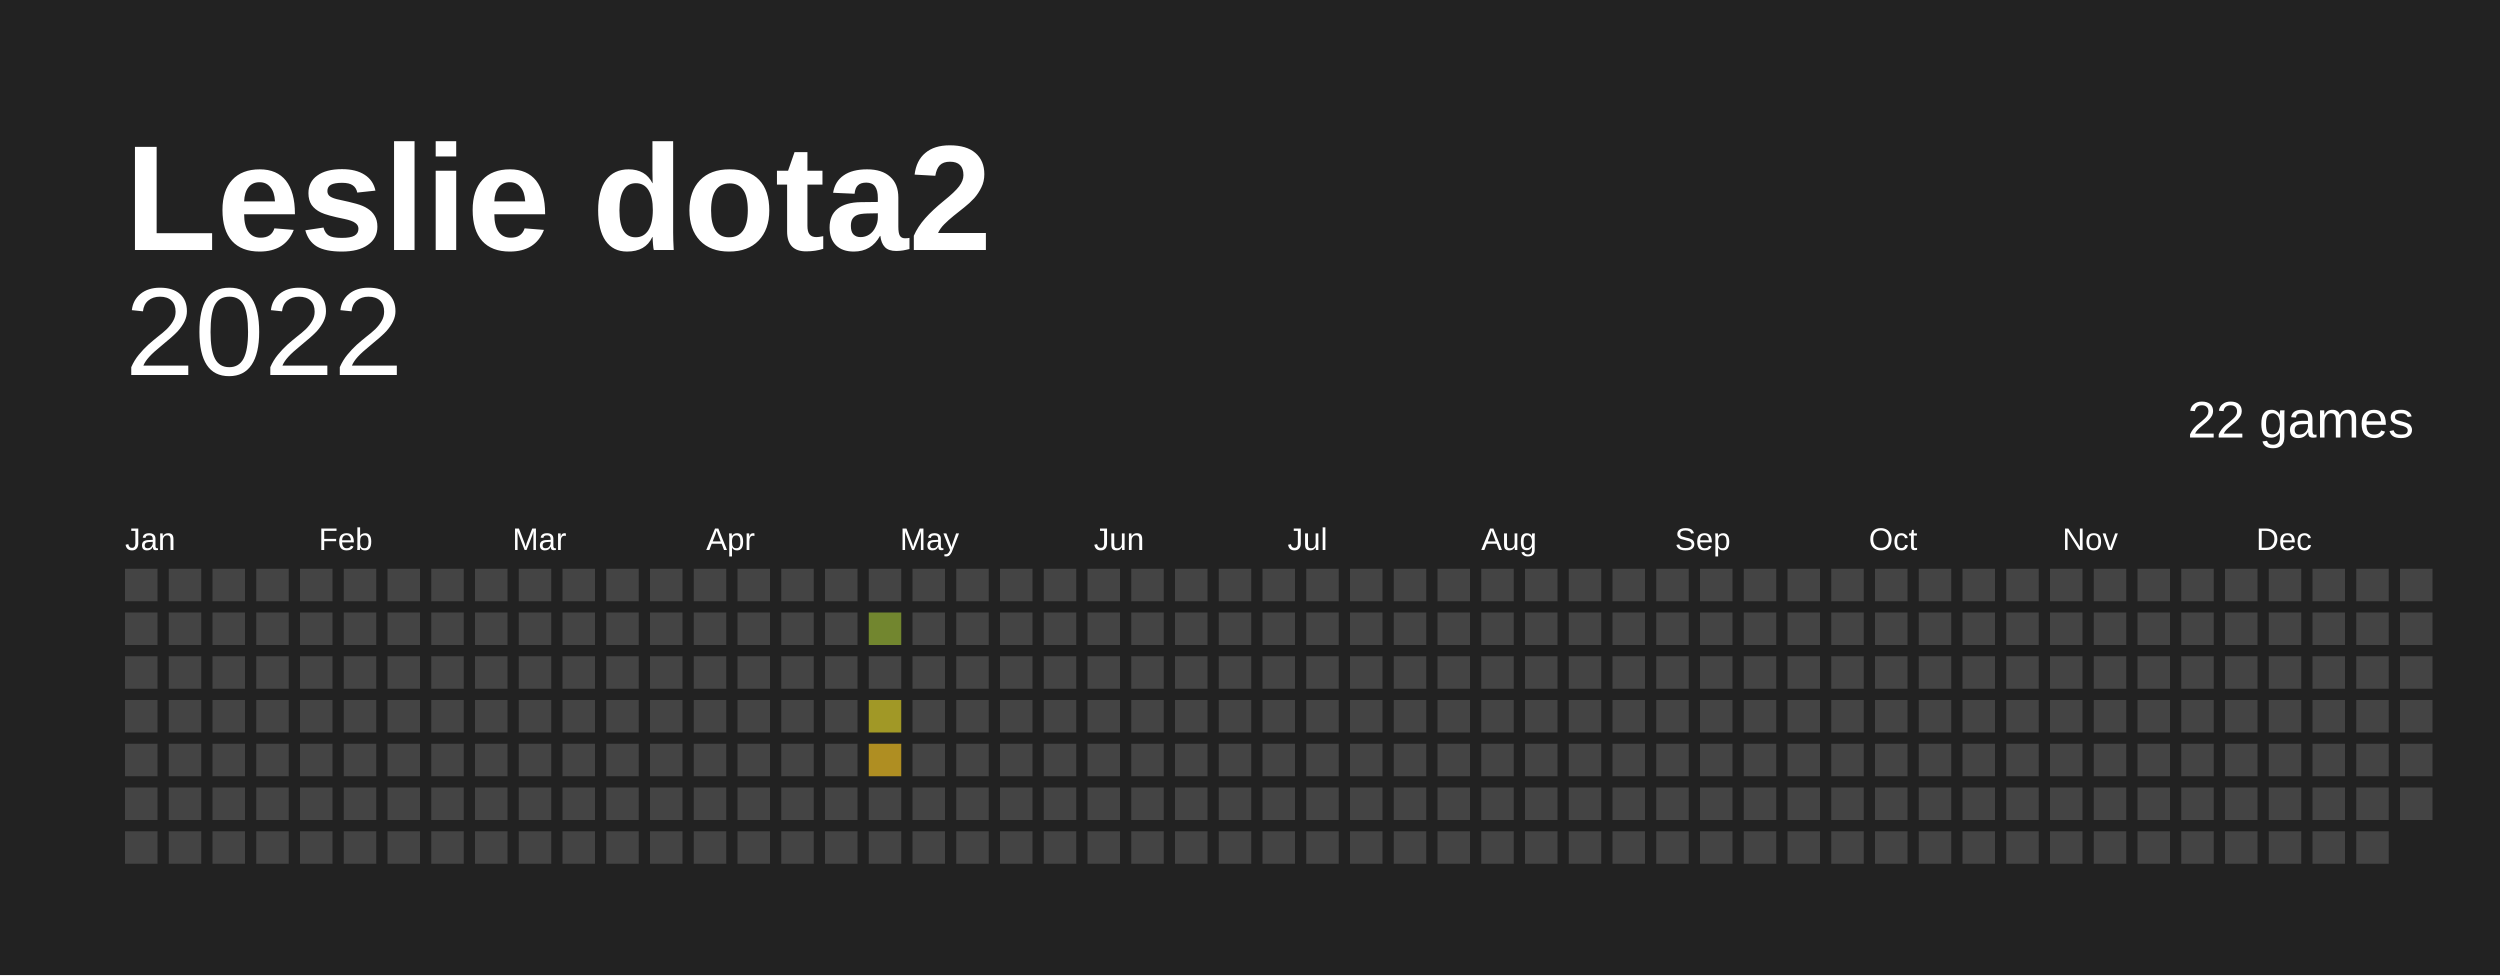
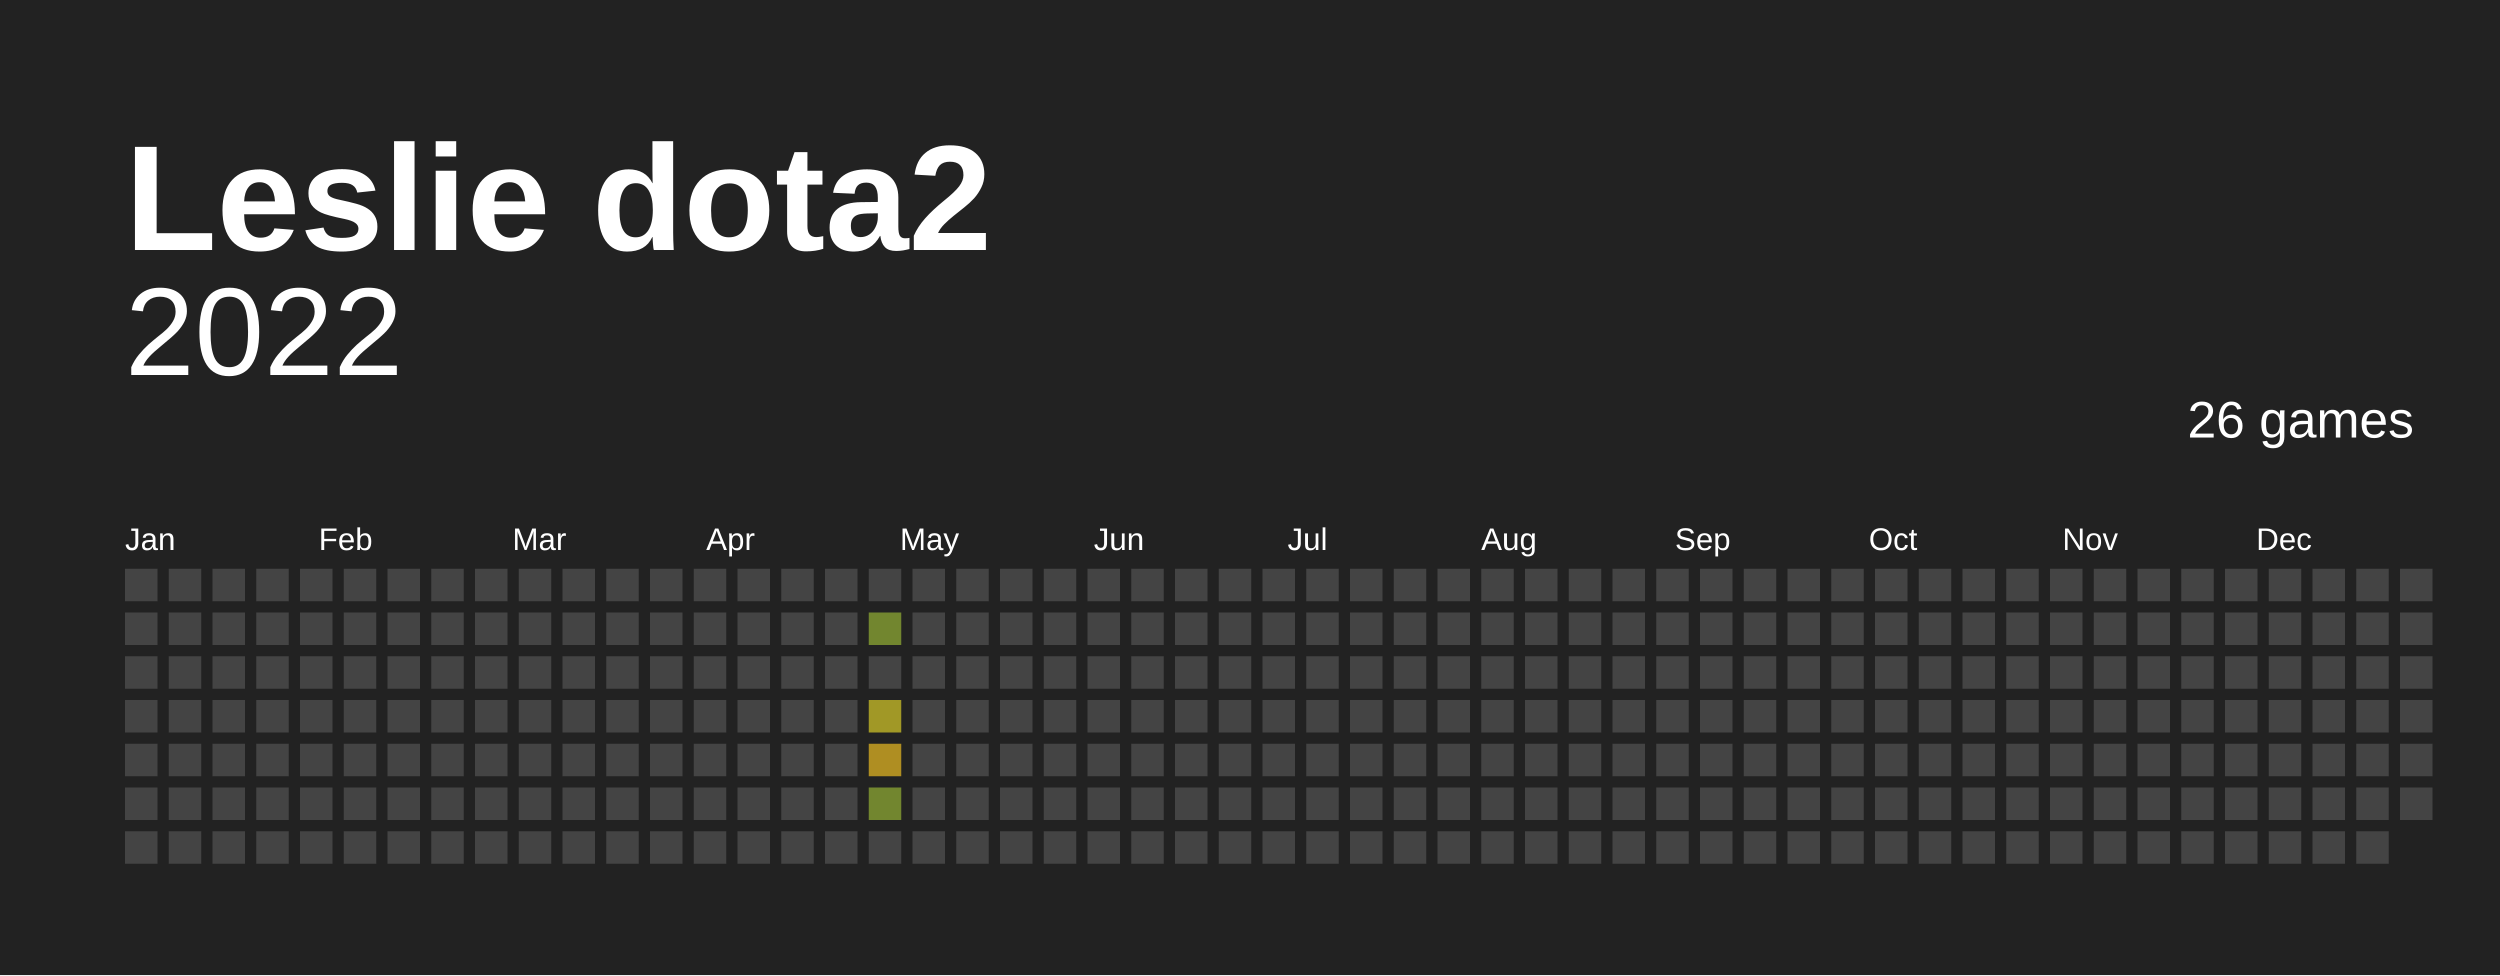
<svg xmlns="http://www.w3.org/2000/svg" baseProfile="full" height="78mm" version="1.1" viewBox="0,0,200,78" width="200mm">
  <defs />
  <rect fill="#222222" height="78" width="200" x="0" y="0" />
  <text fill="#FFFFFF" style="font-size:12px; font-family:Arial; font-weight:bold;" x="10" y="20">Leslie dota2</text>
  <text alignment-baseline="hanging" fill="#FFFFFF" style="font-size:10.0px; font-family:Arial;" x="10" y="30">2022</text>
-   <text alignment-baseline="hanging" fill="#FFFFFF" style="font-size:4.125px; font-family:Arial;" x="175" y="35">22 games</text>
+   <text alignment-baseline="hanging" fill="#FFFFFF" style="font-size:4.125px; font-family:Arial;" x="175" y="35">26 games</text>
  <text fill="#FFFFFF" style="font-size:2.5px; font-family:Arial" x="10.0" y="44">Jan</text>
  <text fill="#FFFFFF" style="font-size:2.5px; font-family:Arial" x="25.5" y="44">Feb</text>
  <text fill="#FFFFFF" style="font-size:2.5px; font-family:Arial" x="41.0" y="44">Mar</text>
  <text fill="#FFFFFF" style="font-size:2.5px; font-family:Arial" x="56.5" y="44">Apr</text>
  <text fill="#FFFFFF" style="font-size:2.5px; font-family:Arial" x="72.0" y="44">May</text>
  <text fill="#FFFFFF" style="font-size:2.5px; font-family:Arial" x="87.5" y="44">Jun</text>
  <text fill="#FFFFFF" style="font-size:2.5px; font-family:Arial" x="103.0" y="44">Jul</text>
  <text fill="#FFFFFF" style="font-size:2.5px; font-family:Arial" x="118.5" y="44">Aug</text>
  <text fill="#FFFFFF" style="font-size:2.5px; font-family:Arial" x="134.0" y="44">Sep</text>
  <text fill="#FFFFFF" style="font-size:2.5px; font-family:Arial" x="149.5" y="44">Oct</text>
  <text fill="#FFFFFF" style="font-size:2.5px; font-family:Arial" x="165.0" y="44">Nov</text>
  <text fill="#FFFFFF" style="font-size:2.5px; font-family:Arial" x="180.5" y="44">Dec</text>
  <rect fill="#444444" height="2.6" width="2.6" x="10.0" y="45.5" />
  <rect fill="#444444" height="2.6" width="2.6" x="10.0" y="49.0" />
  <rect fill="#444444" height="2.6" width="2.6" x="10.0" y="52.5" />
  <rect fill="#444444" height="2.6" width="2.6" x="10.0" y="56.0" />
  <rect fill="#444444" height="2.6" width="2.6" x="10.0" y="59.5" />
  <rect fill="#444444" height="2.6" width="2.6" x="10.0" y="63.0" />
  <rect fill="#444444" height="2.6" width="2.6" x="10.0" y="66.5" />
  <rect fill="#444444" height="2.6" width="2.6" x="13.5" y="45.5" />
  <rect fill="#444444" height="2.6" width="2.6" x="13.5" y="49.0" />
  <rect fill="#444444" height="2.6" width="2.6" x="13.5" y="52.5" />
  <rect fill="#444444" height="2.6" width="2.6" x="13.5" y="56.0" />
  <rect fill="#444444" height="2.6" width="2.6" x="13.5" y="59.5" />
  <rect fill="#444444" height="2.6" width="2.6" x="13.5" y="63.0" />
  <rect fill="#444444" height="2.6" width="2.6" x="13.5" y="66.5" />
  <rect fill="#444444" height="2.6" width="2.6" x="17.0" y="45.5" />
  <rect fill="#444444" height="2.6" width="2.6" x="17.0" y="49.0" />
  <rect fill="#444444" height="2.6" width="2.6" x="17.0" y="52.5" />
  <rect fill="#444444" height="2.6" width="2.6" x="17.0" y="56.0" />
  <rect fill="#444444" height="2.6" width="2.6" x="17.0" y="59.5" />
  <rect fill="#444444" height="2.6" width="2.6" x="17.0" y="63.0" />
  <rect fill="#444444" height="2.6" width="2.6" x="17.0" y="66.5" />
  <rect fill="#444444" height="2.6" width="2.6" x="20.5" y="45.5" />
  <rect fill="#444444" height="2.6" width="2.6" x="20.5" y="49.0" />
  <rect fill="#444444" height="2.6" width="2.6" x="20.5" y="52.5" />
  <rect fill="#444444" height="2.6" width="2.6" x="20.5" y="56.0" />
  <rect fill="#444444" height="2.6" width="2.6" x="20.5" y="59.5" />
  <rect fill="#444444" height="2.6" width="2.6" x="20.5" y="63.0" />
  <rect fill="#444444" height="2.6" width="2.6" x="20.5" y="66.5" />
  <rect fill="#444444" height="2.6" width="2.6" x="24.0" y="45.5" />
  <rect fill="#444444" height="2.6" width="2.6" x="24.0" y="49.0" />
  <rect fill="#444444" height="2.6" width="2.6" x="24.0" y="52.5" />
  <rect fill="#444444" height="2.6" width="2.6" x="24.0" y="56.0" />
  <rect fill="#444444" height="2.6" width="2.6" x="24.0" y="59.5" />
  <rect fill="#444444" height="2.6" width="2.6" x="24.0" y="63.0" />
  <rect fill="#444444" height="2.6" width="2.6" x="24.0" y="66.5" />
  <rect fill="#444444" height="2.6" width="2.6" x="27.5" y="45.5" />
  <rect fill="#444444" height="2.6" width="2.6" x="27.5" y="49.0" />
  <rect fill="#444444" height="2.6" width="2.6" x="27.5" y="52.5" />
  <rect fill="#444444" height="2.6" width="2.6" x="27.5" y="56.0" />
  <rect fill="#444444" height="2.6" width="2.6" x="27.5" y="59.5" />
  <rect fill="#444444" height="2.6" width="2.6" x="27.5" y="63.0" />
  <rect fill="#444444" height="2.6" width="2.6" x="27.5" y="66.5" />
  <rect fill="#444444" height="2.6" width="2.6" x="31.0" y="45.5" />
  <rect fill="#444444" height="2.6" width="2.6" x="31.0" y="49.0" />
  <rect fill="#444444" height="2.6" width="2.6" x="31.0" y="52.5" />
  <rect fill="#444444" height="2.6" width="2.6" x="31.0" y="56.0" />
  <rect fill="#444444" height="2.6" width="2.6" x="31.0" y="59.5" />
  <rect fill="#444444" height="2.6" width="2.6" x="31.0" y="63.0" />
  <rect fill="#444444" height="2.6" width="2.6" x="31.0" y="66.5" />
  <rect fill="#444444" height="2.6" width="2.6" x="34.5" y="45.5" />
  <rect fill="#444444" height="2.6" width="2.6" x="34.5" y="49.0" />
  <rect fill="#444444" height="2.6" width="2.6" x="34.5" y="52.5" />
  <rect fill="#444444" height="2.6" width="2.6" x="34.5" y="56.0" />
  <rect fill="#444444" height="2.6" width="2.6" x="34.5" y="59.5" />
  <rect fill="#444444" height="2.6" width="2.6" x="34.5" y="63.0" />
  <rect fill="#444444" height="2.6" width="2.6" x="34.5" y="66.5" />
  <rect fill="#444444" height="2.6" width="2.6" x="38.0" y="45.5" />
  <rect fill="#444444" height="2.6" width="2.6" x="38.0" y="49.0" />
  <rect fill="#444444" height="2.6" width="2.6" x="38.0" y="52.5" />
  <rect fill="#444444" height="2.6" width="2.6" x="38.0" y="56.0" />
  <rect fill="#444444" height="2.6" width="2.6" x="38.0" y="59.5" />
  <rect fill="#444444" height="2.6" width="2.6" x="38.0" y="63.0" />
  <rect fill="#444444" height="2.6" width="2.6" x="38.0" y="66.5" />
  <rect fill="#444444" height="2.6" width="2.6" x="41.5" y="45.5" />
  <rect fill="#444444" height="2.6" width="2.6" x="41.5" y="49.0" />
  <rect fill="#444444" height="2.6" width="2.6" x="41.5" y="52.5" />
  <rect fill="#444444" height="2.6" width="2.6" x="41.5" y="56.0" />
  <rect fill="#444444" height="2.6" width="2.6" x="41.5" y="59.5" />
  <rect fill="#444444" height="2.6" width="2.6" x="41.5" y="63.0" />
  <rect fill="#444444" height="2.6" width="2.6" x="41.5" y="66.5" />
  <rect fill="#444444" height="2.6" width="2.6" x="45.0" y="45.5" />
  <rect fill="#444444" height="2.6" width="2.6" x="45.0" y="49.0" />
  <rect fill="#444444" height="2.6" width="2.6" x="45.0" y="52.5" />
  <rect fill="#444444" height="2.6" width="2.6" x="45.0" y="56.0" />
  <rect fill="#444444" height="2.6" width="2.6" x="45.0" y="59.5" />
  <rect fill="#444444" height="2.6" width="2.6" x="45.0" y="63.0" />
  <rect fill="#444444" height="2.6" width="2.6" x="45.0" y="66.5" />
  <rect fill="#444444" height="2.6" width="2.6" x="48.5" y="45.5" />
  <rect fill="#444444" height="2.6" width="2.6" x="48.5" y="49.0" />
  <rect fill="#444444" height="2.6" width="2.6" x="48.5" y="52.5" />
  <rect fill="#444444" height="2.6" width="2.6" x="48.5" y="56.0" />
  <rect fill="#444444" height="2.6" width="2.6" x="48.5" y="59.5" />
  <rect fill="#444444" height="2.6" width="2.6" x="48.5" y="63.0" />
  <rect fill="#444444" height="2.6" width="2.6" x="48.5" y="66.5" />
  <rect fill="#444444" height="2.6" width="2.6" x="52.0" y="45.5" />
  <rect fill="#444444" height="2.6" width="2.6" x="52.0" y="49.0" />
  <rect fill="#444444" height="2.6" width="2.6" x="52.0" y="52.5" />
  <rect fill="#444444" height="2.6" width="2.6" x="52.0" y="56.0" />
  <rect fill="#444444" height="2.6" width="2.6" x="52.0" y="59.5" />
  <rect fill="#444444" height="2.6" width="2.6" x="52.0" y="63.0" />
  <rect fill="#444444" height="2.6" width="2.6" x="52.0" y="66.5" />
  <rect fill="#444444" height="2.6" width="2.6" x="55.5" y="45.5" />
  <rect fill="#444444" height="2.6" width="2.6" x="55.5" y="49.0" />
  <rect fill="#444444" height="2.6" width="2.6" x="55.5" y="52.5" />
  <rect fill="#444444" height="2.6" width="2.6" x="55.5" y="56.0" />
  <rect fill="#444444" height="2.6" width="2.6" x="55.5" y="59.5" />
  <rect fill="#444444" height="2.6" width="2.6" x="55.5" y="63.0" />
  <rect fill="#444444" height="2.6" width="2.6" x="55.5" y="66.5" />
  <rect fill="#444444" height="2.6" width="2.6" x="59.0" y="45.5" />
  <rect fill="#444444" height="2.6" width="2.6" x="59.0" y="49.0" />
  <rect fill="#444444" height="2.6" width="2.6" x="59.0" y="52.5" />
  <rect fill="#444444" height="2.6" width="2.6" x="59.0" y="56.0" />
  <rect fill="#444444" height="2.6" width="2.6" x="59.0" y="59.5" />
  <rect fill="#444444" height="2.6" width="2.6" x="59.0" y="63.0" />
  <rect fill="#444444" height="2.6" width="2.6" x="59.0" y="66.5" />
  <rect fill="#444444" height="2.6" width="2.6" x="62.5" y="45.5" />
  <rect fill="#444444" height="2.6" width="2.6" x="62.5" y="49.0" />
  <rect fill="#444444" height="2.6" width="2.6" x="62.5" y="52.5" />
  <rect fill="#444444" height="2.6" width="2.6" x="62.5" y="56.0" />
  <rect fill="#444444" height="2.6" width="2.6" x="62.5" y="59.5" />
  <rect fill="#444444" height="2.6" width="2.6" x="62.5" y="63.0" />
  <rect fill="#444444" height="2.6" width="2.6" x="62.5" y="66.5" />
  <rect fill="#444444" height="2.6" width="2.6" x="66.0" y="45.5" />
  <rect fill="#444444" height="2.6" width="2.6" x="66.0" y="49.0" />
  <rect fill="#444444" height="2.6" width="2.6" x="66.0" y="52.5" />
  <rect fill="#444444" height="2.6" width="2.6" x="66.0" y="56.0" />
  <rect fill="#444444" height="2.6" width="2.6" x="66.0" y="59.5" />
  <rect fill="#444444" height="2.6" width="2.6" x="66.0" y="63.0" />
  <rect fill="#444444" height="2.6" width="2.6" x="66.0" y="66.5" />
  <rect fill="#444444" height="2.6" width="2.6" x="69.5" y="45.5" />
  <rect fill="#72862f" height="2.6" width="2.6" x="69.5" y="49.0" />
  <rect fill="#444444" height="2.6" width="2.6" x="69.5" y="52.5" />
  <rect fill="#a19826" height="2.6" width="2.6" x="69.5" y="56.0" />
  <rect fill="#af8e22" height="2.6" width="2.6" x="69.5" y="59.5" />
-   <rect fill="#444444" height="2.6" width="2.6" x="69.5" y="63.0" />
+   <rect fill="#72862f" height="2.6" width="2.6" x="69.5" y="63.0" />
  <rect fill="#444444" height="2.6" width="2.6" x="69.5" y="66.5" />
  <rect fill="#444444" height="2.6" width="2.6" x="73.0" y="45.5" />
  <rect fill="#444444" height="2.6" width="2.6" x="73.0" y="49.0" />
  <rect fill="#444444" height="2.6" width="2.6" x="73.0" y="52.5" />
  <rect fill="#444444" height="2.6" width="2.6" x="73.0" y="56.0" />
  <rect fill="#444444" height="2.6" width="2.6" x="73.0" y="59.5" />
  <rect fill="#444444" height="2.6" width="2.6" x="73.0" y="63.0" />
  <rect fill="#444444" height="2.6" width="2.6" x="73.0" y="66.5" />
  <rect fill="#444444" height="2.6" width="2.6" x="76.5" y="45.5" />
  <rect fill="#444444" height="2.6" width="2.6" x="76.5" y="49.0" />
  <rect fill="#444444" height="2.6" width="2.6" x="76.5" y="52.5" />
  <rect fill="#444444" height="2.6" width="2.6" x="76.5" y="56.0" />
  <rect fill="#444444" height="2.6" width="2.6" x="76.5" y="59.5" />
  <rect fill="#444444" height="2.6" width="2.6" x="76.5" y="63.0" />
  <rect fill="#444444" height="2.6" width="2.6" x="76.5" y="66.5" />
  <rect fill="#444444" height="2.6" width="2.6" x="80.0" y="45.5" />
  <rect fill="#444444" height="2.6" width="2.6" x="80.0" y="49.0" />
  <rect fill="#444444" height="2.6" width="2.6" x="80.0" y="52.5" />
  <rect fill="#444444" height="2.6" width="2.6" x="80.0" y="56.0" />
  <rect fill="#444444" height="2.6" width="2.6" x="80.0" y="59.5" />
  <rect fill="#444444" height="2.6" width="2.6" x="80.0" y="63.0" />
  <rect fill="#444444" height="2.6" width="2.6" x="80.0" y="66.5" />
  <rect fill="#444444" height="2.6" width="2.6" x="83.5" y="45.5" />
  <rect fill="#444444" height="2.6" width="2.6" x="83.5" y="49.0" />
  <rect fill="#444444" height="2.6" width="2.6" x="83.5" y="52.5" />
  <rect fill="#444444" height="2.6" width="2.6" x="83.5" y="56.0" />
  <rect fill="#444444" height="2.6" width="2.6" x="83.5" y="59.5" />
  <rect fill="#444444" height="2.6" width="2.6" x="83.5" y="63.0" />
  <rect fill="#444444" height="2.6" width="2.6" x="83.5" y="66.5" />
  <rect fill="#444444" height="2.6" width="2.6" x="87.0" y="45.5" />
  <rect fill="#444444" height="2.6" width="2.6" x="87.0" y="49.0" />
  <rect fill="#444444" height="2.6" width="2.6" x="87.0" y="52.5" />
  <rect fill="#444444" height="2.6" width="2.6" x="87.0" y="56.0" />
  <rect fill="#444444" height="2.6" width="2.6" x="87.0" y="59.5" />
  <rect fill="#444444" height="2.6" width="2.6" x="87.0" y="63.0" />
  <rect fill="#444444" height="2.6" width="2.6" x="87.0" y="66.5" />
  <rect fill="#444444" height="2.6" width="2.6" x="90.5" y="45.5" />
  <rect fill="#444444" height="2.6" width="2.6" x="90.5" y="49.0" />
  <rect fill="#444444" height="2.6" width="2.6" x="90.5" y="52.5" />
  <rect fill="#444444" height="2.6" width="2.6" x="90.5" y="56.0" />
  <rect fill="#444444" height="2.6" width="2.6" x="90.5" y="59.5" />
  <rect fill="#444444" height="2.6" width="2.6" x="90.5" y="63.0" />
  <rect fill="#444444" height="2.6" width="2.6" x="90.5" y="66.5" />
  <rect fill="#444444" height="2.6" width="2.6" x="94.0" y="45.5" />
  <rect fill="#444444" height="2.6" width="2.6" x="94.0" y="49.0" />
  <rect fill="#444444" height="2.6" width="2.6" x="94.0" y="52.5" />
  <rect fill="#444444" height="2.6" width="2.6" x="94.0" y="56.0" />
  <rect fill="#444444" height="2.6" width="2.6" x="94.0" y="59.5" />
  <rect fill="#444444" height="2.6" width="2.6" x="94.0" y="63.0" />
  <rect fill="#444444" height="2.6" width="2.6" x="94.0" y="66.5" />
  <rect fill="#444444" height="2.6" width="2.6" x="97.5" y="45.5" />
  <rect fill="#444444" height="2.6" width="2.6" x="97.5" y="49.0" />
  <rect fill="#444444" height="2.6" width="2.6" x="97.5" y="52.5" />
  <rect fill="#444444" height="2.6" width="2.6" x="97.5" y="56.0" />
  <rect fill="#444444" height="2.6" width="2.6" x="97.5" y="59.5" />
  <rect fill="#444444" height="2.6" width="2.6" x="97.5" y="63.0" />
  <rect fill="#444444" height="2.6" width="2.6" x="97.5" y="66.5" />
  <rect fill="#444444" height="2.6" width="2.6" x="101.0" y="45.5" />
  <rect fill="#444444" height="2.6" width="2.6" x="101.0" y="49.0" />
  <rect fill="#444444" height="2.6" width="2.6" x="101.0" y="52.5" />
  <rect fill="#444444" height="2.6" width="2.6" x="101.0" y="56.0" />
  <rect fill="#444444" height="2.6" width="2.6" x="101.0" y="59.5" />
  <rect fill="#444444" height="2.6" width="2.6" x="101.0" y="63.0" />
  <rect fill="#444444" height="2.6" width="2.6" x="101.0" y="66.5" />
  <rect fill="#444444" height="2.6" width="2.6" x="104.5" y="45.5" />
  <rect fill="#444444" height="2.6" width="2.6" x="104.5" y="49.0" />
  <rect fill="#444444" height="2.6" width="2.6" x="104.5" y="52.5" />
  <rect fill="#444444" height="2.6" width="2.6" x="104.5" y="56.0" />
  <rect fill="#444444" height="2.6" width="2.6" x="104.5" y="59.5" />
  <rect fill="#444444" height="2.6" width="2.6" x="104.5" y="63.0" />
  <rect fill="#444444" height="2.6" width="2.6" x="104.5" y="66.5" />
  <rect fill="#444444" height="2.6" width="2.6" x="108.0" y="45.5" />
  <rect fill="#444444" height="2.6" width="2.6" x="108.0" y="49.0" />
  <rect fill="#444444" height="2.6" width="2.6" x="108.0" y="52.5" />
  <rect fill="#444444" height="2.6" width="2.6" x="108.0" y="56.0" />
  <rect fill="#444444" height="2.6" width="2.6" x="108.0" y="59.5" />
  <rect fill="#444444" height="2.6" width="2.6" x="108.0" y="63.0" />
  <rect fill="#444444" height="2.6" width="2.6" x="108.0" y="66.5" />
  <rect fill="#444444" height="2.6" width="2.6" x="111.5" y="45.5" />
  <rect fill="#444444" height="2.6" width="2.6" x="111.5" y="49.0" />
  <rect fill="#444444" height="2.6" width="2.6" x="111.5" y="52.5" />
  <rect fill="#444444" height="2.6" width="2.6" x="111.5" y="56.0" />
  <rect fill="#444444" height="2.6" width="2.6" x="111.5" y="59.5" />
  <rect fill="#444444" height="2.6" width="2.6" x="111.5" y="63.0" />
  <rect fill="#444444" height="2.6" width="2.6" x="111.5" y="66.5" />
  <rect fill="#444444" height="2.6" width="2.6" x="115.0" y="45.5" />
  <rect fill="#444444" height="2.6" width="2.6" x="115.0" y="49.0" />
  <rect fill="#444444" height="2.6" width="2.6" x="115.0" y="52.5" />
  <rect fill="#444444" height="2.6" width="2.6" x="115.0" y="56.0" />
  <rect fill="#444444" height="2.6" width="2.6" x="115.0" y="59.5" />
  <rect fill="#444444" height="2.6" width="2.6" x="115.0" y="63.0" />
  <rect fill="#444444" height="2.6" width="2.6" x="115.0" y="66.5" />
  <rect fill="#444444" height="2.6" width="2.6" x="118.5" y="45.5" />
  <rect fill="#444444" height="2.6" width="2.6" x="118.5" y="49.0" />
  <rect fill="#444444" height="2.6" width="2.6" x="118.5" y="52.5" />
  <rect fill="#444444" height="2.6" width="2.6" x="118.5" y="56.0" />
  <rect fill="#444444" height="2.6" width="2.6" x="118.5" y="59.5" />
  <rect fill="#444444" height="2.6" width="2.6" x="118.5" y="63.0" />
  <rect fill="#444444" height="2.6" width="2.6" x="118.5" y="66.5" />
  <rect fill="#444444" height="2.6" width="2.6" x="122.0" y="45.5" />
  <rect fill="#444444" height="2.6" width="2.6" x="122.0" y="49.0" />
  <rect fill="#444444" height="2.6" width="2.6" x="122.0" y="52.5" />
  <rect fill="#444444" height="2.6" width="2.6" x="122.0" y="56.0" />
  <rect fill="#444444" height="2.6" width="2.6" x="122.0" y="59.5" />
  <rect fill="#444444" height="2.6" width="2.6" x="122.0" y="63.0" />
  <rect fill="#444444" height="2.6" width="2.6" x="122.0" y="66.5" />
  <rect fill="#444444" height="2.6" width="2.6" x="125.5" y="45.5" />
  <rect fill="#444444" height="2.6" width="2.6" x="125.5" y="49.0" />
  <rect fill="#444444" height="2.6" width="2.6" x="125.5" y="52.5" />
  <rect fill="#444444" height="2.6" width="2.6" x="125.5" y="56.0" />
  <rect fill="#444444" height="2.6" width="2.6" x="125.5" y="59.5" />
  <rect fill="#444444" height="2.6" width="2.6" x="125.5" y="63.0" />
  <rect fill="#444444" height="2.6" width="2.6" x="125.5" y="66.5" />
  <rect fill="#444444" height="2.6" width="2.6" x="129.0" y="45.5" />
  <rect fill="#444444" height="2.6" width="2.6" x="129.0" y="49.0" />
  <rect fill="#444444" height="2.6" width="2.6" x="129.0" y="52.5" />
  <rect fill="#444444" height="2.6" width="2.6" x="129.0" y="56.0" />
  <rect fill="#444444" height="2.6" width="2.6" x="129.0" y="59.5" />
  <rect fill="#444444" height="2.6" width="2.6" x="129.0" y="63.0" />
  <rect fill="#444444" height="2.6" width="2.6" x="129.0" y="66.5" />
  <rect fill="#444444" height="2.6" width="2.6" x="132.5" y="45.5" />
  <rect fill="#444444" height="2.6" width="2.6" x="132.5" y="49.0" />
  <rect fill="#444444" height="2.6" width="2.6" x="132.5" y="52.5" />
  <rect fill="#444444" height="2.6" width="2.6" x="132.5" y="56.0" />
  <rect fill="#444444" height="2.6" width="2.6" x="132.5" y="59.5" />
  <rect fill="#444444" height="2.6" width="2.6" x="132.5" y="63.0" />
  <rect fill="#444444" height="2.6" width="2.6" x="132.5" y="66.5" />
  <rect fill="#444444" height="2.6" width="2.6" x="136.0" y="45.5" />
  <rect fill="#444444" height="2.6" width="2.6" x="136.0" y="49.0" />
  <rect fill="#444444" height="2.6" width="2.6" x="136.0" y="52.5" />
  <rect fill="#444444" height="2.6" width="2.6" x="136.0" y="56.0" />
  <rect fill="#444444" height="2.6" width="2.6" x="136.0" y="59.5" />
  <rect fill="#444444" height="2.6" width="2.6" x="136.0" y="63.0" />
  <rect fill="#444444" height="2.6" width="2.6" x="136.0" y="66.5" />
  <rect fill="#444444" height="2.6" width="2.6" x="139.5" y="45.5" />
  <rect fill="#444444" height="2.6" width="2.6" x="139.5" y="49.0" />
  <rect fill="#444444" height="2.6" width="2.6" x="139.5" y="52.5" />
  <rect fill="#444444" height="2.6" width="2.6" x="139.5" y="56.0" />
  <rect fill="#444444" height="2.6" width="2.6" x="139.5" y="59.5" />
  <rect fill="#444444" height="2.6" width="2.6" x="139.5" y="63.0" />
  <rect fill="#444444" height="2.6" width="2.6" x="139.5" y="66.5" />
  <rect fill="#444444" height="2.6" width="2.6" x="143.0" y="45.5" />
  <rect fill="#444444" height="2.6" width="2.6" x="143.0" y="49.0" />
  <rect fill="#444444" height="2.6" width="2.6" x="143.0" y="52.5" />
  <rect fill="#444444" height="2.6" width="2.6" x="143.0" y="56.0" />
  <rect fill="#444444" height="2.6" width="2.6" x="143.0" y="59.5" />
  <rect fill="#444444" height="2.6" width="2.6" x="143.0" y="63.0" />
  <rect fill="#444444" height="2.6" width="2.6" x="143.0" y="66.5" />
  <rect fill="#444444" height="2.6" width="2.6" x="146.5" y="45.5" />
  <rect fill="#444444" height="2.6" width="2.6" x="146.5" y="49.0" />
  <rect fill="#444444" height="2.6" width="2.6" x="146.5" y="52.5" />
  <rect fill="#444444" height="2.6" width="2.6" x="146.5" y="56.0" />
  <rect fill="#444444" height="2.6" width="2.6" x="146.5" y="59.5" />
  <rect fill="#444444" height="2.6" width="2.6" x="146.5" y="63.0" />
  <rect fill="#444444" height="2.6" width="2.6" x="146.5" y="66.5" />
  <rect fill="#444444" height="2.6" width="2.6" x="150.0" y="45.5" />
  <rect fill="#444444" height="2.6" width="2.6" x="150.0" y="49.0" />
  <rect fill="#444444" height="2.6" width="2.6" x="150.0" y="52.5" />
  <rect fill="#444444" height="2.6" width="2.6" x="150.0" y="56.0" />
  <rect fill="#444444" height="2.6" width="2.6" x="150.0" y="59.5" />
  <rect fill="#444444" height="2.6" width="2.6" x="150.0" y="63.0" />
  <rect fill="#444444" height="2.6" width="2.6" x="150.0" y="66.5" />
  <rect fill="#444444" height="2.6" width="2.6" x="153.5" y="45.5" />
  <rect fill="#444444" height="2.6" width="2.6" x="153.5" y="49.0" />
  <rect fill="#444444" height="2.6" width="2.6" x="153.5" y="52.5" />
  <rect fill="#444444" height="2.6" width="2.6" x="153.5" y="56.0" />
  <rect fill="#444444" height="2.6" width="2.6" x="153.5" y="59.5" />
  <rect fill="#444444" height="2.6" width="2.6" x="153.5" y="63.0" />
  <rect fill="#444444" height="2.6" width="2.6" x="153.5" y="66.5" />
  <rect fill="#444444" height="2.6" width="2.6" x="157.0" y="45.5" />
  <rect fill="#444444" height="2.6" width="2.6" x="157.0" y="49.0" />
  <rect fill="#444444" height="2.6" width="2.6" x="157.0" y="52.5" />
  <rect fill="#444444" height="2.6" width="2.6" x="157.0" y="56.0" />
  <rect fill="#444444" height="2.6" width="2.6" x="157.0" y="59.5" />
  <rect fill="#444444" height="2.6" width="2.6" x="157.0" y="63.0" />
  <rect fill="#444444" height="2.6" width="2.6" x="157.0" y="66.5" />
  <rect fill="#444444" height="2.6" width="2.6" x="160.5" y="45.5" />
  <rect fill="#444444" height="2.6" width="2.6" x="160.5" y="49.0" />
  <rect fill="#444444" height="2.6" width="2.6" x="160.5" y="52.5" />
  <rect fill="#444444" height="2.6" width="2.6" x="160.5" y="56.0" />
  <rect fill="#444444" height="2.6" width="2.6" x="160.5" y="59.5" />
  <rect fill="#444444" height="2.6" width="2.6" x="160.5" y="63.0" />
  <rect fill="#444444" height="2.6" width="2.6" x="160.5" y="66.5" />
  <rect fill="#444444" height="2.6" width="2.6" x="164.0" y="45.5" />
  <rect fill="#444444" height="2.6" width="2.6" x="164.0" y="49.0" />
  <rect fill="#444444" height="2.6" width="2.6" x="164.0" y="52.5" />
  <rect fill="#444444" height="2.6" width="2.6" x="164.0" y="56.0" />
  <rect fill="#444444" height="2.6" width="2.6" x="164.0" y="59.5" />
  <rect fill="#444444" height="2.6" width="2.6" x="164.0" y="63.0" />
  <rect fill="#444444" height="2.6" width="2.6" x="164.0" y="66.5" />
  <rect fill="#444444" height="2.6" width="2.6" x="167.5" y="45.5" />
  <rect fill="#444444" height="2.6" width="2.6" x="167.5" y="49.0" />
  <rect fill="#444444" height="2.6" width="2.6" x="167.5" y="52.5" />
  <rect fill="#444444" height="2.6" width="2.6" x="167.5" y="56.0" />
  <rect fill="#444444" height="2.6" width="2.6" x="167.5" y="59.5" />
  <rect fill="#444444" height="2.6" width="2.6" x="167.5" y="63.0" />
  <rect fill="#444444" height="2.6" width="2.6" x="167.5" y="66.5" />
  <rect fill="#444444" height="2.6" width="2.6" x="171.0" y="45.5" />
  <rect fill="#444444" height="2.6" width="2.6" x="171.0" y="49.0" />
  <rect fill="#444444" height="2.6" width="2.6" x="171.0" y="52.5" />
  <rect fill="#444444" height="2.6" width="2.6" x="171.0" y="56.0" />
  <rect fill="#444444" height="2.6" width="2.6" x="171.0" y="59.5" />
  <rect fill="#444444" height="2.6" width="2.6" x="171.0" y="63.0" />
  <rect fill="#444444" height="2.6" width="2.6" x="171.0" y="66.5" />
  <rect fill="#444444" height="2.6" width="2.6" x="174.5" y="45.5" />
  <rect fill="#444444" height="2.6" width="2.6" x="174.5" y="49.0" />
  <rect fill="#444444" height="2.6" width="2.6" x="174.5" y="52.5" />
  <rect fill="#444444" height="2.6" width="2.6" x="174.5" y="56.0" />
  <rect fill="#444444" height="2.6" width="2.6" x="174.5" y="59.5" />
  <rect fill="#444444" height="2.6" width="2.6" x="174.5" y="63.0" />
  <rect fill="#444444" height="2.6" width="2.6" x="174.5" y="66.5" />
  <rect fill="#444444" height="2.6" width="2.6" x="178.0" y="45.5" />
  <rect fill="#444444" height="2.6" width="2.6" x="178.0" y="49.0" />
  <rect fill="#444444" height="2.6" width="2.6" x="178.0" y="52.5" />
  <rect fill="#444444" height="2.6" width="2.6" x="178.0" y="56.0" />
  <rect fill="#444444" height="2.6" width="2.6" x="178.0" y="59.5" />
  <rect fill="#444444" height="2.6" width="2.6" x="178.0" y="63.0" />
  <rect fill="#444444" height="2.6" width="2.6" x="178.0" y="66.5" />
  <rect fill="#444444" height="2.6" width="2.6" x="181.5" y="45.5" />
  <rect fill="#444444" height="2.6" width="2.6" x="181.5" y="49.0" />
  <rect fill="#444444" height="2.6" width="2.6" x="181.5" y="52.5" />
  <rect fill="#444444" height="2.6" width="2.6" x="181.5" y="56.0" />
  <rect fill="#444444" height="2.6" width="2.6" x="181.5" y="59.5" />
  <rect fill="#444444" height="2.6" width="2.6" x="181.5" y="63.0" />
  <rect fill="#444444" height="2.6" width="2.6" x="181.5" y="66.5" />
  <rect fill="#444444" height="2.6" width="2.6" x="185.0" y="45.5" />
  <rect fill="#444444" height="2.6" width="2.6" x="185.0" y="49.0" />
  <rect fill="#444444" height="2.6" width="2.6" x="185.0" y="52.5" />
  <rect fill="#444444" height="2.6" width="2.6" x="185.0" y="56.0" />
  <rect fill="#444444" height="2.6" width="2.6" x="185.0" y="59.5" />
  <rect fill="#444444" height="2.6" width="2.6" x="185.0" y="63.0" />
  <rect fill="#444444" height="2.6" width="2.6" x="185.0" y="66.5" />
  <rect fill="#444444" height="2.6" width="2.6" x="188.5" y="45.5" />
  <rect fill="#444444" height="2.6" width="2.6" x="188.5" y="49.0" />
  <rect fill="#444444" height="2.6" width="2.6" x="188.5" y="52.5" />
  <rect fill="#444444" height="2.6" width="2.6" x="188.5" y="56.0" />
  <rect fill="#444444" height="2.6" width="2.6" x="188.5" y="59.5" />
  <rect fill="#444444" height="2.6" width="2.6" x="188.5" y="63.0" />
  <rect fill="#444444" height="2.6" width="2.6" x="188.5" y="66.5" />
  <rect fill="#444444" height="2.6" width="2.6" x="192.0" y="45.5" />
  <rect fill="#444444" height="2.6" width="2.6" x="192.0" y="49.0" />
  <rect fill="#444444" height="2.6" width="2.6" x="192.0" y="52.5" />
  <rect fill="#444444" height="2.6" width="2.6" x="192.0" y="56.0" />
  <rect fill="#444444" height="2.6" width="2.6" x="192.0" y="59.5" />
  <rect fill="#444444" height="2.6" width="2.6" x="192.0" y="63.0" />
</svg>
